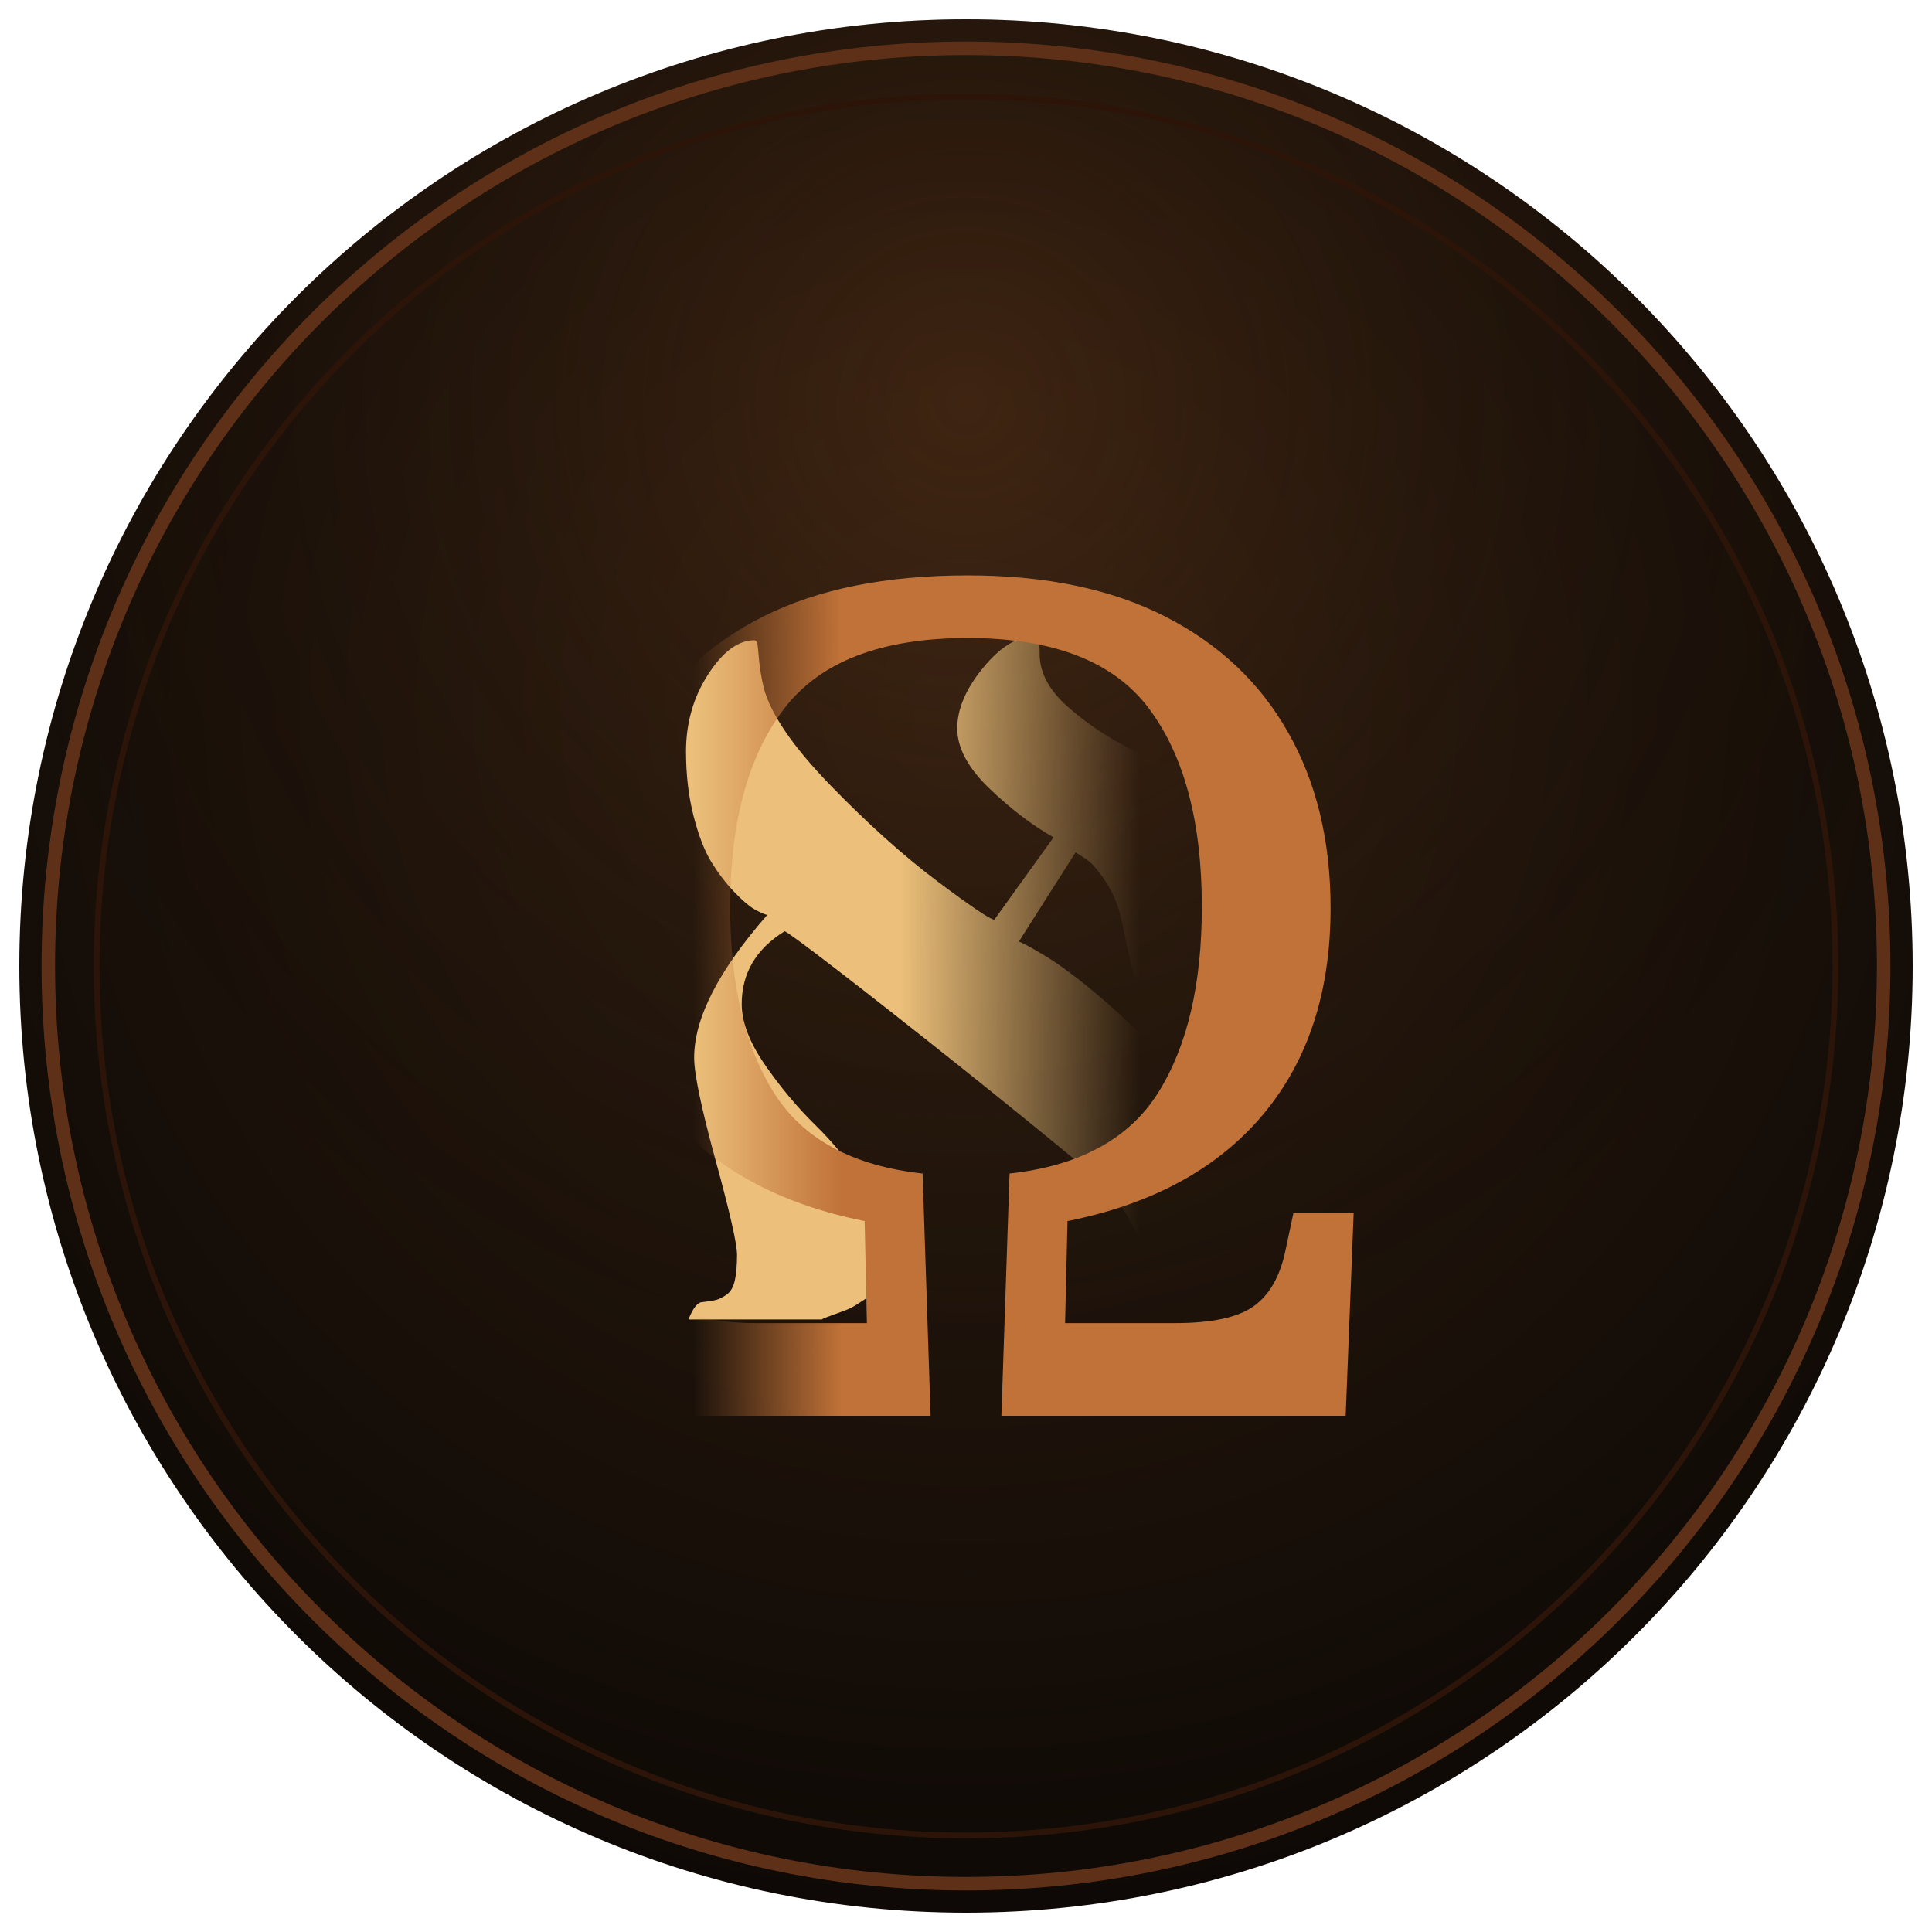
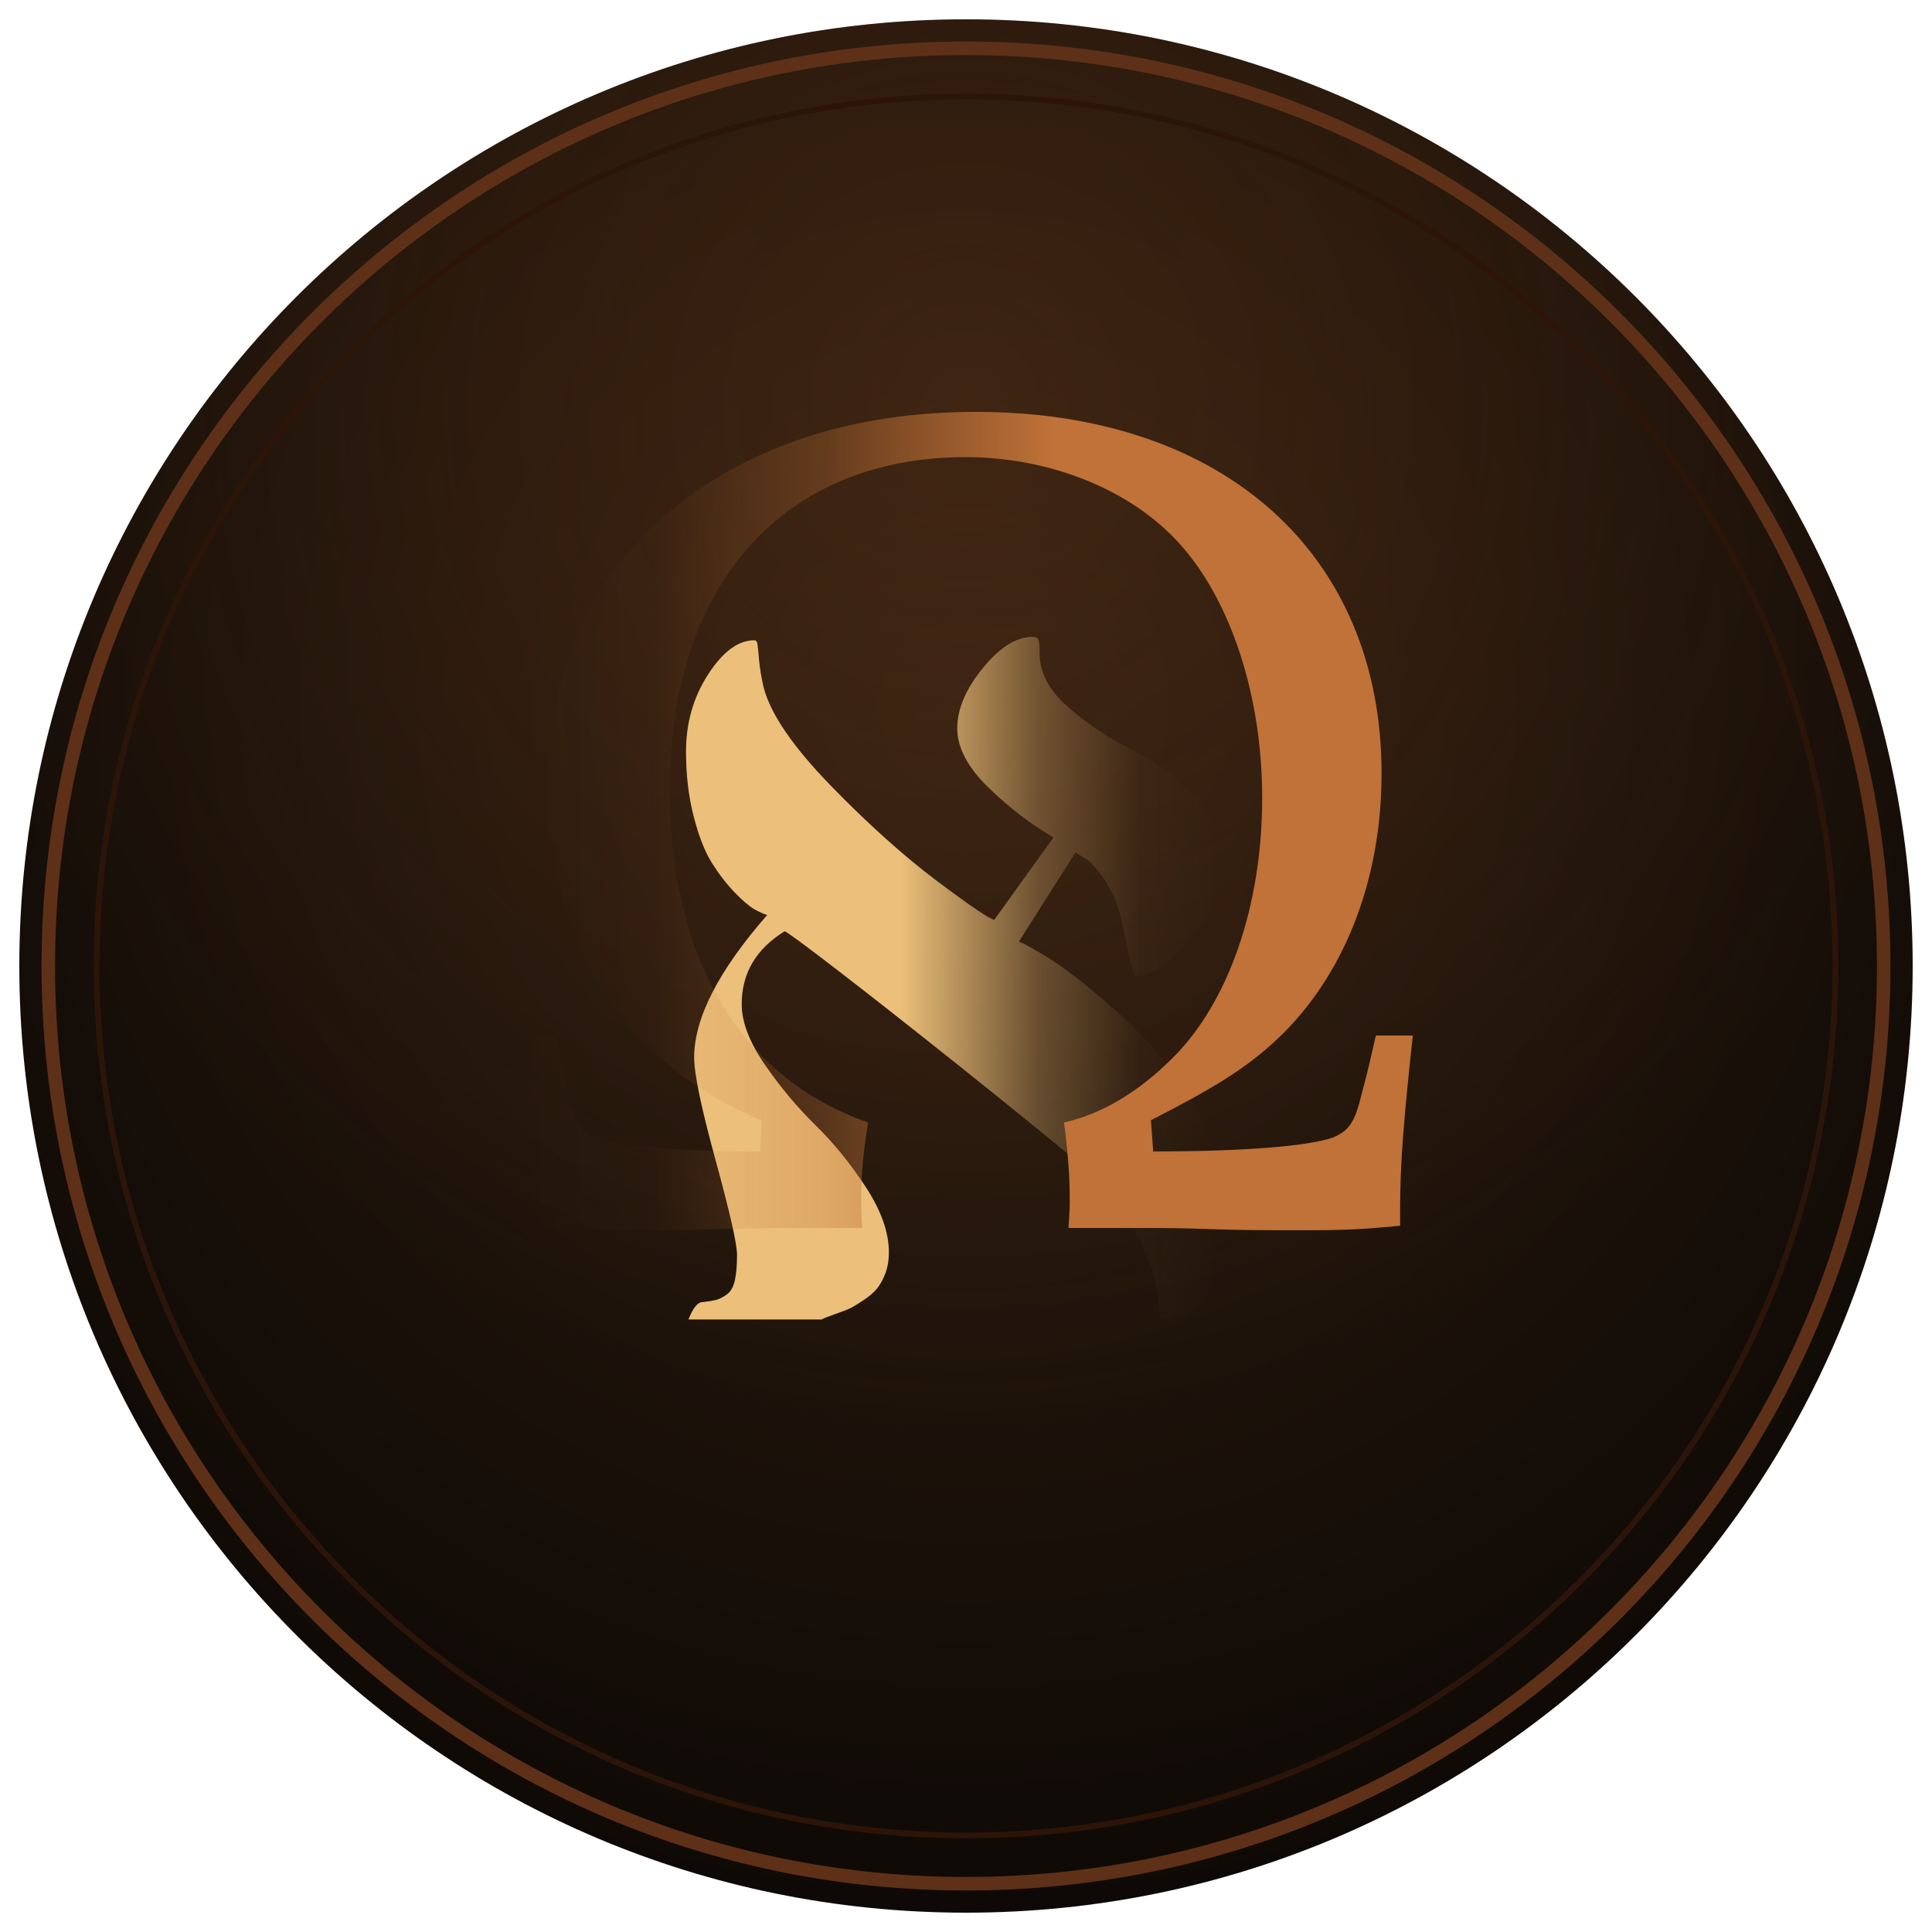
- <svg xmlns="http://www.w3.org/2000/svg" viewBox="0 0 200 200">
+ <svg xmlns="http://www.w3.org/2000/svg" viewBox="0 0 200 200" width="200" height="200">
  <defs>
+     <linearGradient id="fa" x1="0%" y1="0%" x2="100%" y2="0%">
+       <stop offset="0%" stop-color="#ecc07a" />
+       <stop offset="40%" stop-color="#ecc07a" />
+       <stop offset="66%" stop-color="#ecc07a" stop-opacity="0.30" />
+       <stop offset="85%" stop-color="#ecc07a" stop-opacity="0.03" />
+       <stop offset="100%" stop-color="#ecc07a" stop-opacity="0" />
+     </linearGradient>
+     <linearGradient id="fo" x1="0%" y1="0%" x2="100%" y2="0%">
+       <stop offset="0%" stop-color="#c07238" stop-opacity="0" />
+       <stop offset="15%" stop-color="#c07238" stop-opacity="0.03" />
+       <stop offset="34%" stop-color="#c07238" stop-opacity="0.30" />
+       <stop offset="60%" stop-color="#c07238" />
+       <stop offset="100%" stop-color="#c07238" />
+     </linearGradient>
    <radialGradient id="bg" cx="50%" cy="36%" r="68%">
      <stop offset="0%" stop-color="#301e10" />
      <stop offset="100%" stop-color="#0c0805" />
    </radialGradient>
-     <radialGradient id="shine" cx="50%" cy="20%" r="55%">
-       <stop offset="0%" stop-color="rgba(106,58,26,0.35)" />
-       <stop offset="100%" stop-color="rgba(0,0,0,0)" />
+     <radialGradient id="hl" cx="50%" cy="20%" r="55%">
+       <stop offset="0%" stop-color="#6a3a1a" stop-opacity="0.35" />
+       <stop offset="100%" stop-color="#6a3a1a" stop-opacity="0" />
    </radialGradient>
-     <linearGradient id="alef" x1="0%" y1="0%" x2="100%" y2="0%">
-       <stop offset="0%" stop-color="#ecc07a" />
-       <stop offset="40%" stop-color="#ecc07a" />
-       <stop offset="85%" stop-color="#ecc07a" stop-opacity="0" />
-       <stop offset="100%" stop-color="#ecc07a" stop-opacity="0" />
-     </linearGradient>
-     <linearGradient id="omega" x1="0%" y1="0%" x2="100%" y2="0%">
-       <stop offset="0%" stop-color="#c07238" stop-opacity="0" />
-       <stop offset="15%" stop-color="#c07238" stop-opacity="0" />
-       <stop offset="34%" stop-color="#c07238" />
-       <stop offset="100%" stop-color="#c07238" />
-     </linearGradient>
+     <clipPath id="circle-clip">
+       <circle cx="100" cy="100" r="98" />
+     </clipPath>
  </defs>
  <circle cx="100" cy="100" r="98" fill="url(#bg)" />
-   <circle cx="100" cy="100" r="98" fill="url(#shine)" />
+   <circle cx="100" cy="100" r="98" fill="url(#hl)" />
  <circle cx="100" cy="100" r="95" fill="none" stroke="#5e3018" stroke-width="1.4" />
  <circle cx="100" cy="100" r="90" fill="none" stroke="#2c1508" stroke-width="0.6" />
-   <text x="100" y="100" text-anchor="middle" dominant-baseline="central" font-size="120" font-family="Frank Ruhl Libre, serif" fill="url(#alef)">א</text>
-   <text x="100" y="100" text-anchor="middle" dominant-baseline="central" font-size="120" font-family="GFS Didot, serif" fill="url(#omega)">Ω</text>
+   <g clip-path="url(#circle-clip)">
+     <text x="100" y="100" text-anchor="middle" dominant-baseline="central" font-size="120" font-family="'Frank Ruhl Libre', Georgia, serif" fill="url(#fa)">א</text>
+     <text x="100" y="100" text-anchor="middle" dominant-baseline="central" font-size="120" font-family="Georgia, Palatino, 'Book Antiqua', serif" fill="url(#fo)">Ω</text>
+   </g>
</svg>
